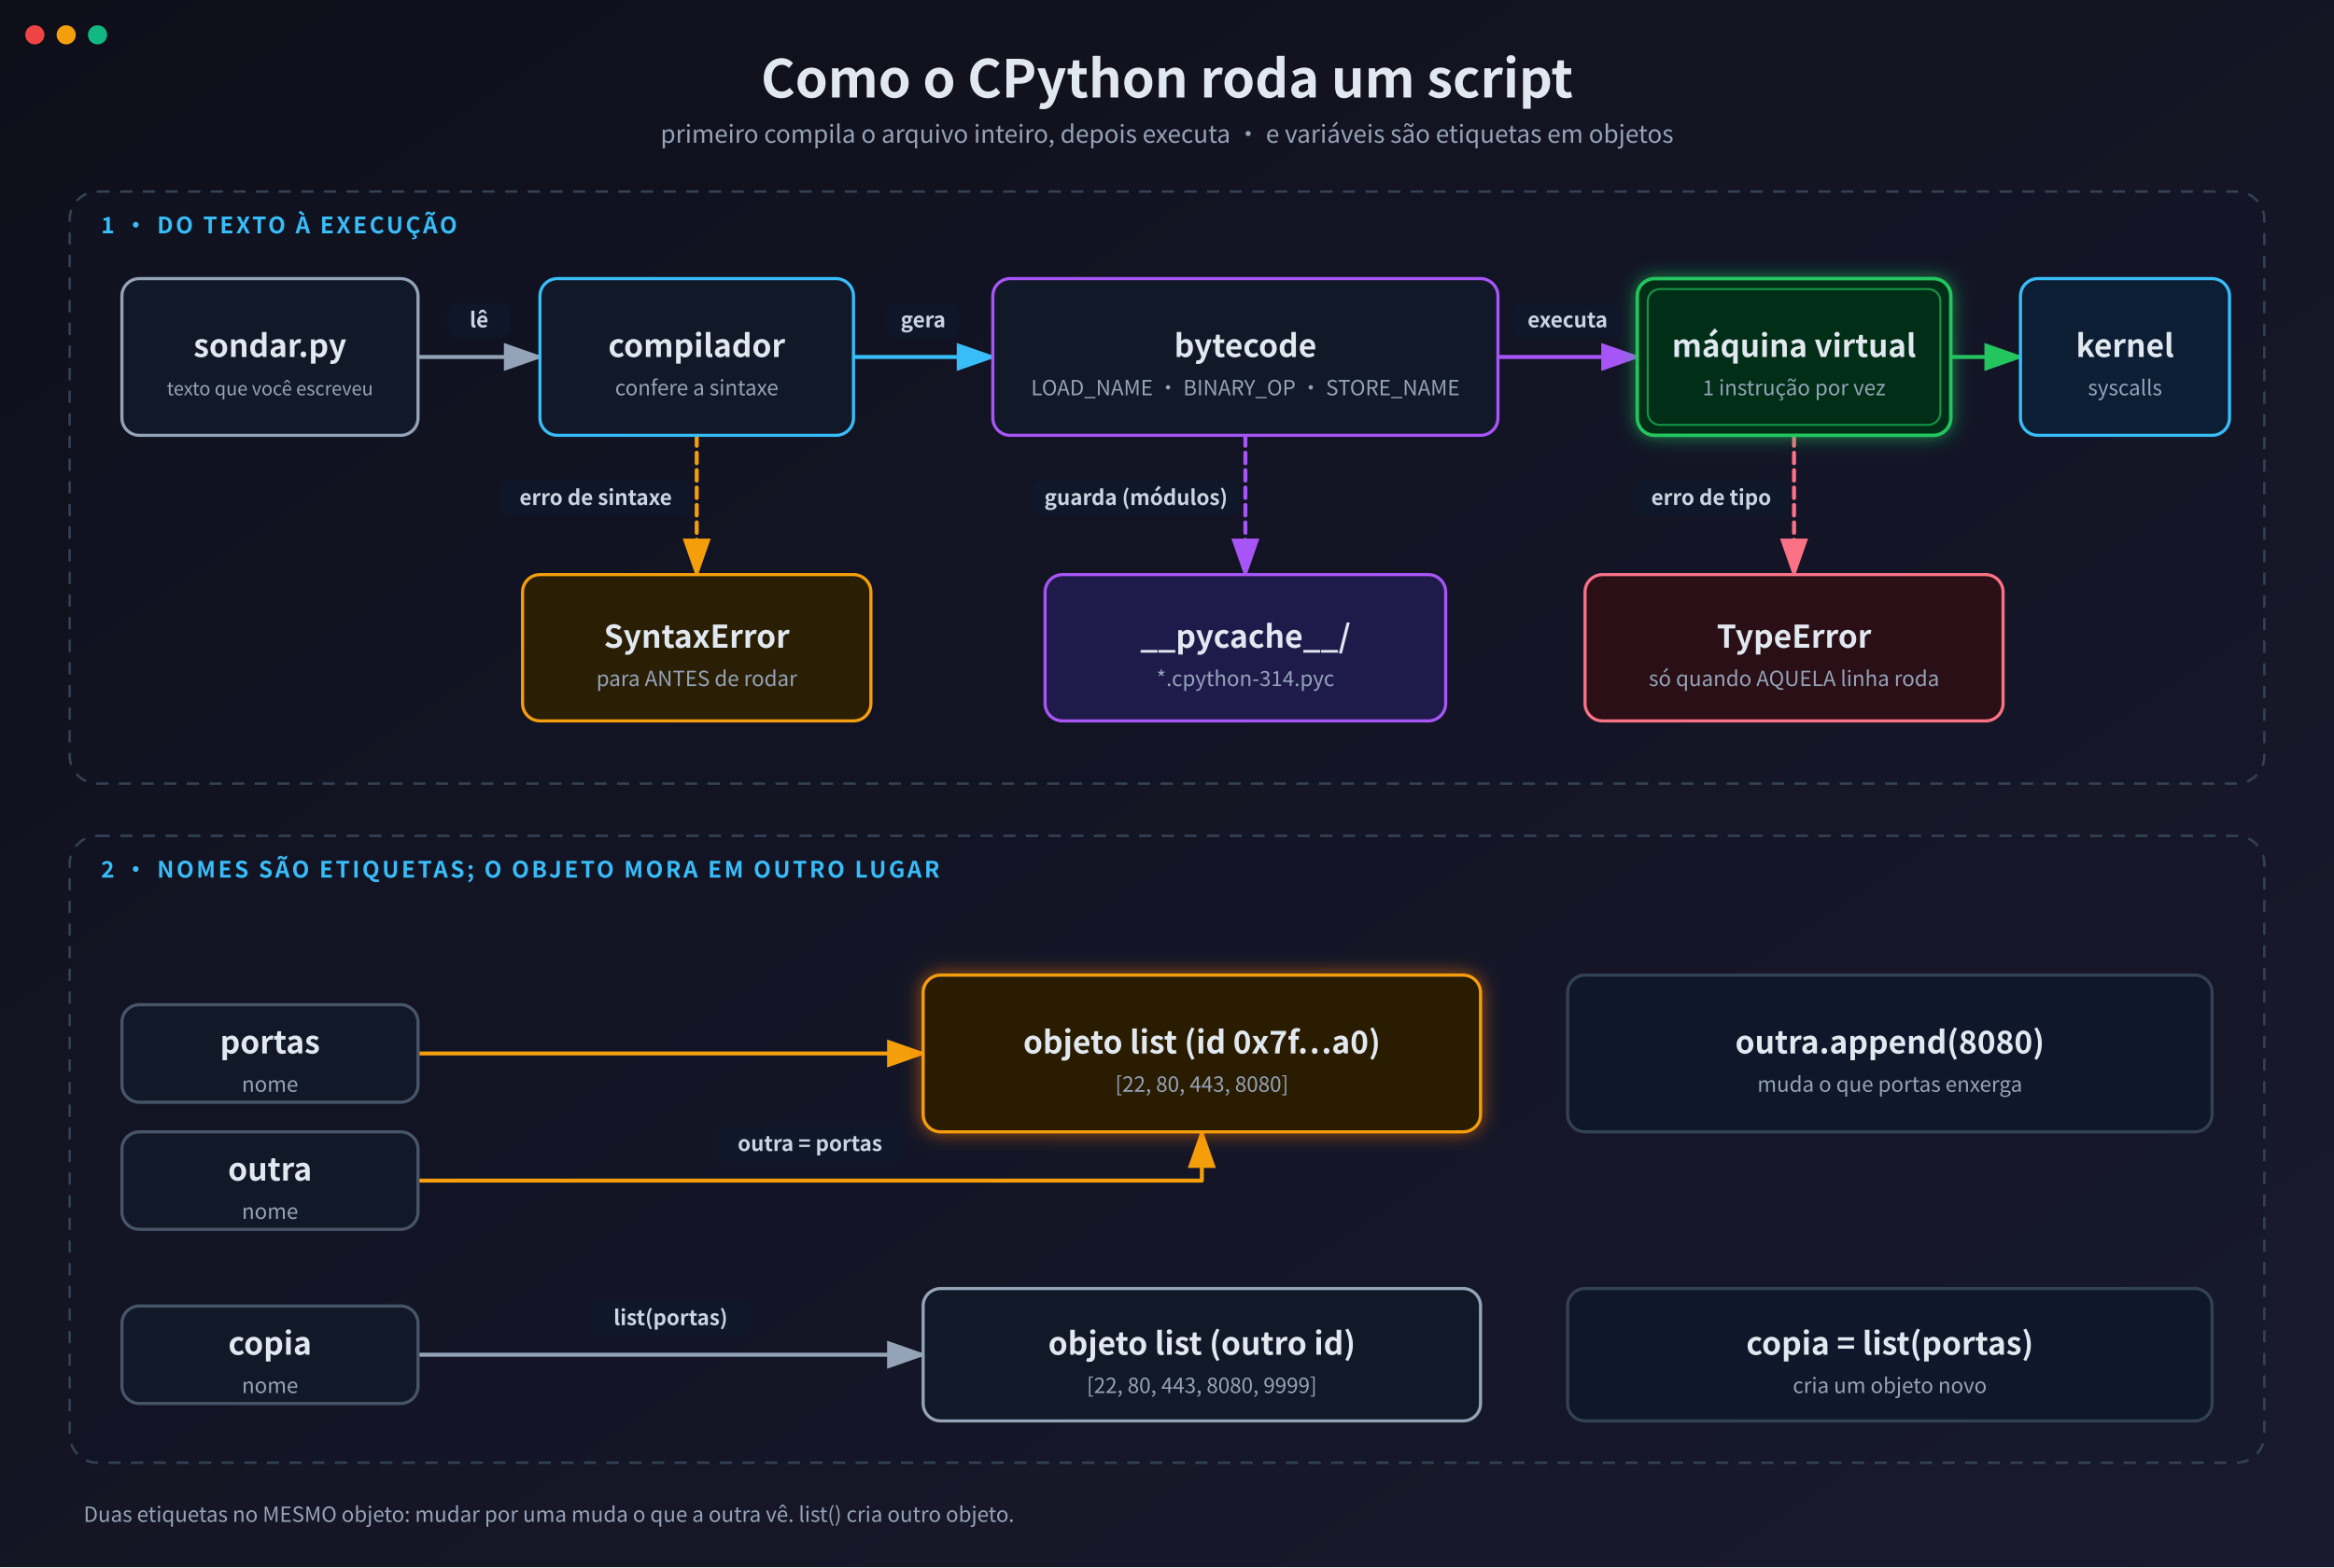
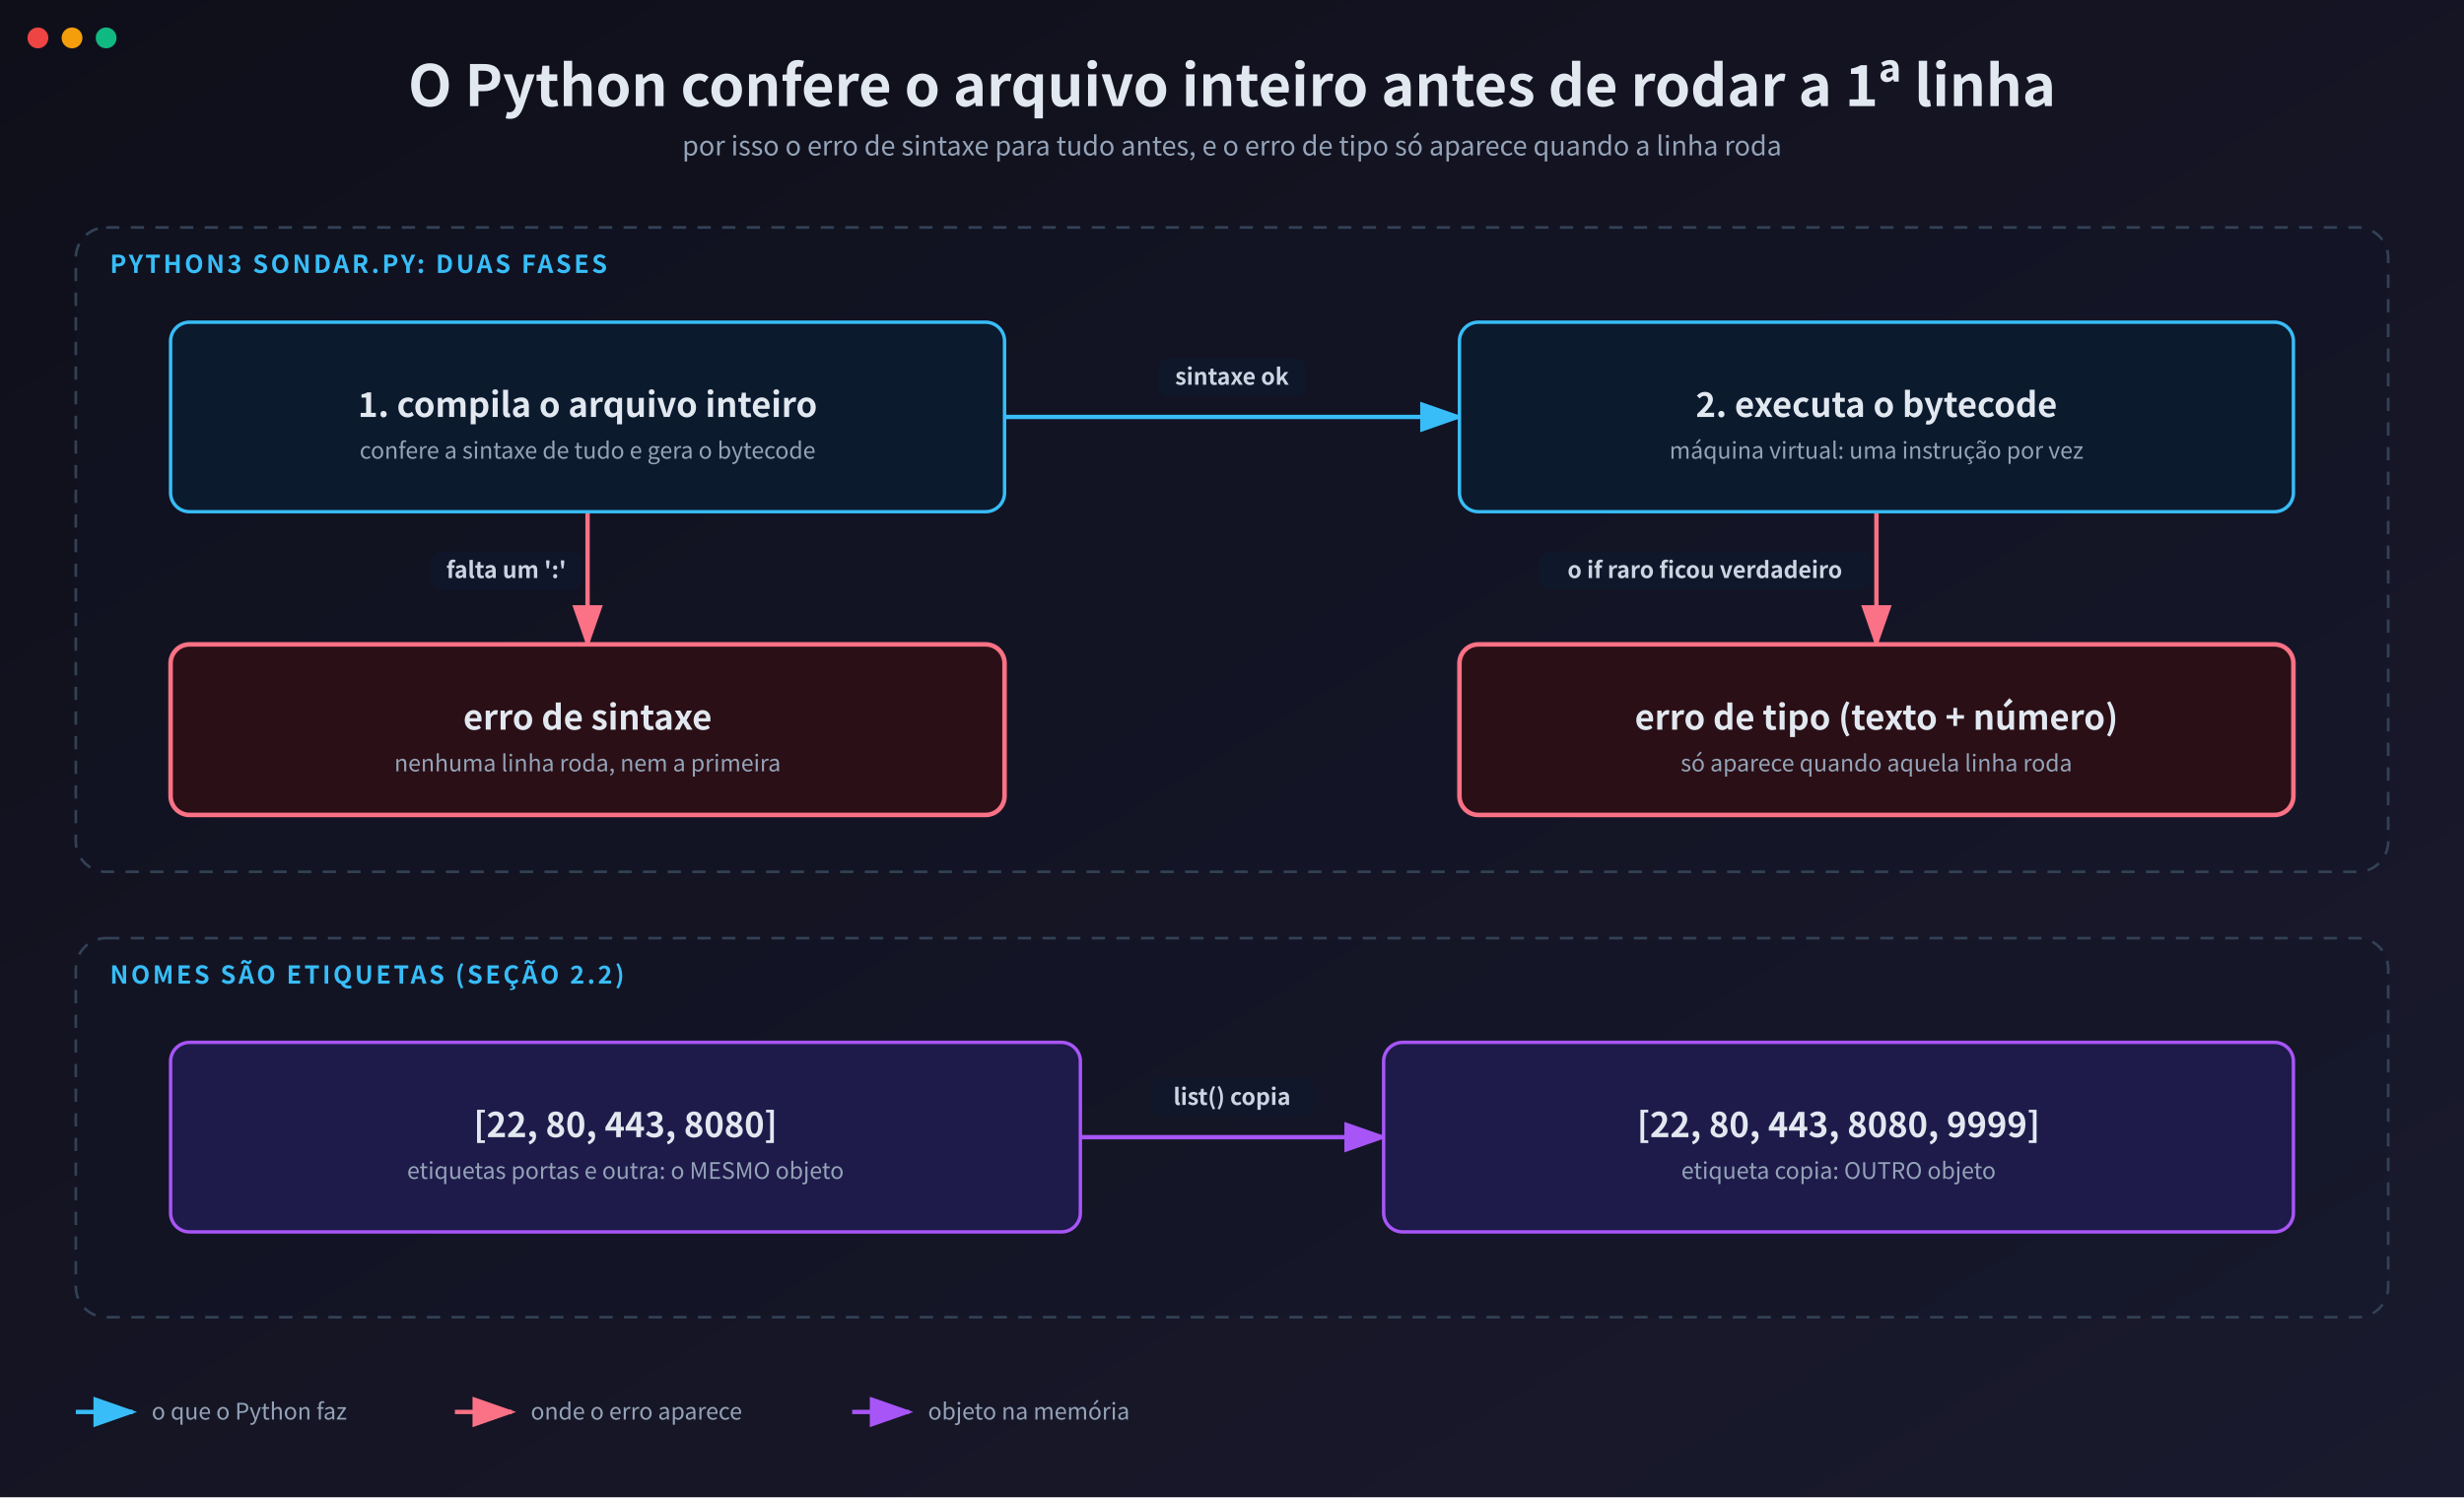
- <svg xmlns="http://www.w3.org/2000/svg" viewBox="0 0 1340 900" width="1340" height="900" data-generator="fireworks-tech-graph" data-schema-version="1" data-text-metrics="heuristic-v1" data-style-id="2" data-visual-theme="Dark Terminal" data-diagram-type="architecture" data-motion-scene="" data-semantic-profile="generic" data-semantic-valid="true" data-quality-profile="standard" data-max-bends-per-edge="12" data-max-total-bends="100" data-max-route-stretch="5.0" data-max-bridged-crossings="8" data-min-node-gap="0.0" data-min-container-gutter="0.0" data-min-label-clearance="2.0" data-min-segment-length="0.0">
+ <svg xmlns="http://www.w3.org/2000/svg" viewBox="0 0 1300 790" width="1300" height="790" data-generator="fireworks-tech-graph" data-schema-version="1" data-text-metrics="heuristic-v1" data-style-id="2" data-visual-theme="Dark Terminal" data-diagram-type="architecture" data-motion-scene="" data-semantic-profile="generic" data-semantic-valid="true" data-quality-profile="standard" data-max-bends-per-edge="12" data-max-total-bends="100" data-max-route-stretch="5.0" data-max-bridged-crossings="8" data-min-node-gap="0.0" data-min-container-gutter="0.0" data-min-label-clearance="2.0" data-min-segment-length="0.0">
  <defs>
    <marker id="arrowA" markerWidth="10" markerHeight="7" refX="9" refY="3.5" orient="auto">
      <polygon points="0 0, 10 3.5, 0 7" fill="#a855f7" />
    </marker>
    <marker id="arrowB" markerWidth="10" markerHeight="7" refX="9" refY="3.5" orient="auto">
      <polygon points="0 0, 10 3.5, 0 7" fill="#22c55e" />
    </marker>
    <marker id="arrowC" markerWidth="10" markerHeight="7" refX="9" refY="3.5" orient="auto">
      <polygon points="0 0, 10 3.5, 0 7" fill="#38bdf8" />
    </marker>
    <marker id="arrowE" markerWidth="10" markerHeight="7" refX="9" refY="3.5" orient="auto">
      <polygon points="0 0, 10 3.5, 0 7" fill="#fb7185" />
    </marker>
    <marker id="arrowF" markerWidth="10" markerHeight="7" refX="9" refY="3.5" orient="auto">
      <polygon points="0 0, 10 3.5, 0 7" fill="#f59e0b" />
    </marker>
    <marker id="arrowG" markerWidth="10" markerHeight="7" refX="9" refY="3.5" orient="auto">
      <polygon points="0 0, 10 3.5, 0 7" fill="#f97316" />
    </marker>
    <marker id="arrowH" markerWidth="10" markerHeight="7" refX="9" refY="3.5" orient="auto">
      <polygon points="0 0, 10 3.5, 0 7" fill="#94a3b8" />
    </marker>
    <linearGradient id="terminalGradient" x1="0%" y1="0%" x2="100%" y2="100%">
      <stop offset="0%" stop-color="#0f0f1a" />
      <stop offset="100%" stop-color="#1a1a2e" />
    </linearGradient>
    <filter id="glowBlue" x="-30%" y="-30%" width="160%" height="160%">
      <feDropShadow dx="0" dy="0" stdDeviation="5" flood-color="#3b82f6" flood-opacity="0.65" />
    </filter>
    <filter id="glowPurple" x="-30%" y="-30%" width="160%" height="160%">
      <feDropShadow dx="0" dy="0" stdDeviation="5" flood-color="#a855f7" flood-opacity="0.72" />
    </filter>
    <filter id="glowGreen" x="-30%" y="-30%" width="160%" height="160%">
      <feDropShadow dx="0" dy="0" stdDeviation="5" flood-color="#22c55e" flood-opacity="0.62" />
    </filter>
    <filter id="glowOrange" x="-30%" y="-30%" width="160%" height="160%">
      <feDropShadow dx="0" dy="0" stdDeviation="5" flood-color="#f97316" flood-opacity="0.62" />
    </filter>
    <style>
    text { font-family: 'SF Mono', 'Fira Code', Menlo, 'Noto Sans CJK SC', 'Microsoft YaHei', 'SimHei', monospace; }
    .title { font-size: 30px; font-weight: 700; fill: #e2e8f0; }
    .subtitle { font-size: 14px; font-weight: 500; fill: #94a3b8; }
    .section { font-size: 13px; font-weight: 700; fill: #38bdf8; letter-spacing: 1.4px; }
    .section-sub { font-size: 12px; font-weight: 500; fill: #94a3b8; }
    .node-title { font-weight: 700; fill: #e2e8f0; }
    .node-sub { font-weight: 500; fill: #94a3b8; }
    .node-type { font-size: 12px; font-weight: 700; fill: #94a3b8; letter-spacing: 0.08em; }
    .arrow-label { font-size: 12px; font-weight: 600; fill: #cbd5e1; }
    .legend { font-size: 12px; font-weight: 500; fill: #94a3b8; }
    .footnote { font-size: 12px; font-weight: 500; fill: #94a3b8; }
    .metric-label { font-size: 8.5px; font-weight: 700; fill: #94a3b8; text-transform: uppercase; }
    .metric-value { font-size: 9.5px; font-weight: 700; fill: #e2e8f0; }
    </style>
  </defs>
-   <rect data-graph-role="background" width="1340.0" height="900.0" fill="url(#terminalGradient)" />
+   <rect data-graph-role="background" width="1300.0" height="790.0" fill="url(#terminalGradient)" />
  <circle cx="20.0" cy="20" r="5.5" fill="#ef4444" />
  <circle cx="38.0" cy="20" r="5.5" fill="#f59e0b" />
  <circle cx="56.0" cy="20" r="5.5" fill="#10b981" />
-   <text x="670.0" y="56" text-anchor="middle" class="title">Como o CPython roda um script</text>
-   <text x="670.0" y="82" text-anchor="middle" class="subtitle">primeiro compila o arquivo inteiro, depois executa · e variáveis são etiquetas em objetos</text>
-   <g id="c-exec" data-graph-role="container" data-container-id="c-exec" data-semantic-role="boundary" data-graph-bounds="40,110,1300,450">
-     <rect data-graph-role="container" x="40.0" y="110.0" width="1260.0" height="340.0" rx="16.0" fill="rgba(15,23,42,0.28)" stroke="#334155" stroke-width="1.4" stroke-dasharray="7 6" />
-     <text x="58.0" y="134.0" class="section">1 · DO TEXTO À EXECUÇÃO</text>
-     <rect id="c-exec-header" data-graph-role="reserved" data-reserved-kind="container-header" x="48" y="116" width="189.12" height="30" fill="none" stroke="none" />
+   <text x="650.0" y="56" text-anchor="middle" class="title">O Python confere o arquivo inteiro antes de rodar a 1ª linha</text>
+   <text x="650.0" y="82" text-anchor="middle" class="subtitle">por isso o erro de sintaxe para tudo antes, e o erro de tipo só aparece quando a linha roda</text>
+   <g id="fases" data-graph-role="container" data-container-id="fases" data-semantic-role="boundary" data-graph-bounds="40,120,1260,460">
+     <rect data-graph-role="container" x="40.0" y="120.0" width="1220.0" height="340.0" rx="16.0" fill="rgba(15,23,42,0.28)" stroke="#334155" stroke-width="1.4" stroke-dasharray="7 6" />
+     <text x="58.0" y="144.0" class="section">PYTHON3 SONDAR.PY: DUAS FASES</text>
+     <rect id="fases-header" data-graph-role="reserved" data-reserved-kind="container-header" x="48" y="126" width="233.32" height="30" fill="none" stroke="none" />
  </g>
-   <g id="c-nomes" data-graph-role="container" data-container-id="c-nomes" data-semantic-role="boundary" data-graph-bounds="40,480,1300,840">
-     <rect data-graph-role="container" x="40.0" y="480.0" width="1260.0" height="360.0" rx="16.0" fill="rgba(15,23,42,0.28)" stroke="#334155" stroke-width="1.4" stroke-dasharray="7 6" />
-     <text x="58.0" y="504.0" class="section">2 · NOMES SÃO ETIQUETAS; O OBJETO MORA EM OUTRO LUGAR</text>
-     <rect id="c-nomes-header" data-graph-role="reserved" data-reserved-kind="container-header" x="48" y="486" width="403.62" height="30" fill="none" stroke="none" />
+   <g id="nomes" data-graph-role="container" data-container-id="nomes" data-semantic-role="boundary" data-graph-bounds="40,495,1260,695">
+     <rect data-graph-role="container" x="40.0" y="495.0" width="1220.0" height="200.0" rx="16.0" fill="rgba(15,23,42,0.28)" stroke="#334155" stroke-width="1.4" stroke-dasharray="7 6" />
+     <text x="58.0" y="519.0" class="section">NOMES SÃO ETIQUETAS (SEÇÃO 2.2)</text>
+     <rect id="nomes-header" data-graph-role="reserved" data-reserved-kind="container-header" x="48" y="501" width="248.66" height="30" fill="none" stroke="none" />
  </g>
-   <path id="e-outra" data-graph-role="edge" data-edge-id="e-outra" data-source="n-outra" data-target="o1" data-edge-kind="flow" data-topic-id="" data-flow="" data-motion-role="" data-motion-stage="" data-motion-order="" data-protocol="" data-via="" data-critical-path-id="" data-critical-hop="" data-critical-hops="" data-critical="false" data-bends="1" data-route-stretch="1.0" data-bridges="" d="M 240,678 L 690,678 L 690,650" fill="none" stroke="#f59e0b" stroke-width="2.3" stroke-linecap="round" stroke-linejoin="round" marker-end="url(#arrowF)" />
-   <path id="e-src-comp" data-graph-role="edge" data-edge-id="e-src-comp" data-source="src" data-target="comp" data-edge-kind="flow" data-topic-id="" data-flow="" data-motion-role="" data-motion-stage="" data-motion-order="" data-protocol="" data-via="" data-critical-path-id="" data-critical-hop="" data-critical-hops="" data-critical="false" data-bends="0" data-route-stretch="1.0" data-bridges="" d="M 240,205 L 310,205" fill="none" stroke="#94a3b8" stroke-width="2.3" stroke-linecap="round" stroke-linejoin="round" marker-end="url(#arrowH)" />
-   <path id="e-comp-bc" data-graph-role="edge" data-edge-id="e-comp-bc" data-source="comp" data-target="bc" data-edge-kind="flow" data-topic-id="" data-flow="" data-motion-role="" data-motion-stage="" data-motion-order="" data-protocol="" data-via="" data-critical-path-id="" data-critical-hop="" data-critical-hops="" data-critical="false" data-bends="0" data-route-stretch="1.0" data-bridges="" d="M 490,205 L 570,205" fill="none" stroke="#38bdf8" stroke-width="2.3" stroke-linecap="round" stroke-linejoin="round" marker-end="url(#arrowC)" />
-   <path id="e-bc-vm" data-graph-role="edge" data-edge-id="e-bc-vm" data-source="bc" data-target="vm" data-edge-kind="flow" data-topic-id="" data-flow="" data-motion-role="" data-motion-stage="" data-motion-order="" data-protocol="" data-via="" data-critical-path-id="" data-critical-hop="" data-critical-hops="" data-critical="false" data-bends="0" data-route-stretch="1.0" data-bridges="" d="M 860,205 L 940,205" fill="none" stroke="#a855f7" stroke-width="2.3" stroke-linecap="round" stroke-linejoin="round" marker-end="url(#arrowA)" />
-   <path id="e-vm-k" data-graph-role="edge" data-edge-id="e-vm-k" data-source="vm" data-target="kernel" data-edge-kind="flow" data-topic-id="" data-flow="" data-motion-role="" data-motion-stage="" data-motion-order="" data-protocol="" data-via="" data-critical-path-id="" data-critical-hop="" data-critical-hops="" data-critical="false" data-bends="0" data-route-stretch="1.0" data-bridges="" d="M 1120,205 L 1160,205" fill="none" stroke="#22c55e" stroke-width="2.3" stroke-linecap="round" stroke-linejoin="round" marker-end="url(#arrowB)" />
-   <path id="e-comp-syn" data-graph-role="edge" data-edge-id="e-comp-syn" data-source="comp" data-target="syn" data-edge-kind="flow" data-topic-id="" data-flow="" data-motion-role="" data-motion-stage="" data-motion-order="" data-protocol="" data-via="" data-critical-path-id="" data-critical-hop="" data-critical-hops="" data-critical="false" data-bends="0" data-route-stretch="1.0" data-bridges="" d="M 400,250 L 400,330" fill="none" stroke="#f59e0b" stroke-width="2.3" stroke-linecap="round" stroke-linejoin="round" marker-end="url(#arrowF)" stroke-dasharray="6,4" />
-   <path id="e-bc-cache" data-graph-role="edge" data-edge-id="e-bc-cache" data-source="bc" data-target="cache" data-edge-kind="flow" data-topic-id="" data-flow="" data-motion-role="" data-motion-stage="" data-motion-order="" data-protocol="" data-via="" data-critical-path-id="" data-critical-hop="" data-critical-hops="" data-critical="false" data-bends="0" data-route-stretch="1.0" data-bridges="" d="M 715,250 L 715,330" fill="none" stroke="#a855f7" stroke-width="2.3" stroke-linecap="round" stroke-linejoin="round" marker-end="url(#arrowA)" stroke-dasharray="6,4" />
-   <path id="e-vm-typ" data-graph-role="edge" data-edge-id="e-vm-typ" data-source="vm" data-target="typ" data-edge-kind="flow" data-topic-id="" data-flow="" data-motion-role="" data-motion-stage="" data-motion-order="" data-protocol="" data-via="" data-critical-path-id="" data-critical-hop="" data-critical-hops="" data-critical="false" data-bends="0" data-route-stretch="1.0" data-bridges="" d="M 1030,250 L 1030,330" fill="none" stroke="#fb7185" stroke-width="2.3" stroke-linecap="round" stroke-linejoin="round" marker-end="url(#arrowE)" stroke-dasharray="6,4" />
-   <path id="e-portas" data-graph-role="edge" data-edge-id="e-portas" data-source="n-portas" data-target="o1" data-edge-kind="flow" data-topic-id="" data-flow="" data-motion-role="" data-motion-stage="" data-motion-order="" data-protocol="" data-via="" data-critical-path-id="" data-critical-hop="" data-critical-hops="" data-critical="false" data-bends="0" data-route-stretch="1.0" data-bridges="" d="M 240,605 L 530,605" fill="none" stroke="#f59e0b" stroke-width="2.3" stroke-linecap="round" stroke-linejoin="round" marker-end="url(#arrowF)" />
-   <path id="e-copia" data-graph-role="edge" data-edge-id="e-copia" data-source="n-copia" data-target="o2" data-edge-kind="flow" data-topic-id="" data-flow="" data-motion-role="" data-motion-stage="" data-motion-order="" data-protocol="" data-via="" data-critical-path-id="" data-critical-hop="" data-critical-hops="" data-critical="false" data-bends="0" data-route-stretch="1.0" data-bridges="" d="M 240,778 L 530,778" fill="none" stroke="#94a3b8" stroke-width="2.3" stroke-linecap="round" stroke-linejoin="round" marker-end="url(#arrowH)" />
-   <g id="node-src" data-graph-role="node" data-node-id="src" data-semantic-role="rect" data-motion-role="" data-motion-stage="" data-motion-order="" data-parent="" data-deployment-id="" data-topic-id="" data-span-id="" data-station-order="" data-status="" data-start-ms="" data-duration-ms="" data-parent-span="" data-graph-bounds="70,160,240,250">
-     <rect x="70.0" y="160.0" width="170.0" height="90.0" rx="10.0" fill="#111827" stroke="#94a3b8" stroke-width="1.8" />
-     <text data-text-role="title" data-full-text="sondar.py" data-text-max-width="146.0" x="155.0" y="205.0" text-anchor="middle" class="node-title" font-size="18">sondar.py</text>
-     <text data-text-role="subtitle" data-full-text="texto que você escreveu" data-text-max-width="146.0" x="155.0" y="227.0" text-anchor="middle" class="node-sub" font-size="10.66">texto que você escreveu</text>
+   <path id="a1" data-graph-role="edge" data-edge-id="a1" data-source="compila" data-target="executa" data-edge-kind="flow" data-topic-id="" data-flow="" data-motion-role="" data-motion-stage="" data-motion-order="" data-protocol="" data-via="" data-critical-path-id="" data-critical-hop="" data-critical-hops="" data-critical="false" data-bends="0" data-route-stretch="1.0" data-bridges="" d="M 530,220 L 770,220" fill="none" stroke="#38bdf8" stroke-width="2.3" stroke-linecap="round" stroke-linejoin="round" marker-end="url(#arrowC)" />
+   <path id="a2" data-graph-role="edge" data-edge-id="a2" data-source="compila" data-target="sintaxe" data-edge-kind="flow" data-topic-id="" data-flow="" data-motion-role="" data-motion-stage="" data-motion-order="" data-protocol="" data-via="" data-critical-path-id="" data-critical-hop="" data-critical-hops="" data-critical="false" data-bends="0" data-route-stretch="1.0" data-bridges="" d="M 310,270 L 310,340" fill="none" stroke="#fb7185" stroke-width="2.3" stroke-linecap="round" stroke-linejoin="round" marker-end="url(#arrowE)" />
+   <path id="a3" data-graph-role="edge" data-edge-id="a3" data-source="executa" data-target="tipo" data-edge-kind="flow" data-topic-id="" data-flow="" data-motion-role="" data-motion-stage="" data-motion-order="" data-protocol="" data-via="" data-critical-path-id="" data-critical-hop="" data-critical-hops="" data-critical="false" data-bends="0" data-route-stretch="1.0" data-bridges="" d="M 990,270 L 990,340" fill="none" stroke="#fb7185" stroke-width="2.3" stroke-linecap="round" stroke-linejoin="round" marker-end="url(#arrowE)" />
+   <path id="a4" data-graph-role="edge" data-edge-id="a4" data-source="obj1" data-target="obj2" data-edge-kind="flow" data-topic-id="" data-flow="" data-motion-role="" data-motion-stage="" data-motion-order="" data-protocol="" data-via="" data-critical-path-id="" data-critical-hop="" data-critical-hops="" data-critical="false" data-bends="0" data-route-stretch="1.0" data-bridges="" d="M 570,600 L 730,600" fill="none" stroke="#a855f7" stroke-width="2.3" stroke-linecap="round" stroke-linejoin="round" marker-end="url(#arrowA)" />
+   <g id="node-compila" data-graph-role="node" data-node-id="compila" data-semantic-role="rect" data-motion-role="" data-motion-stage="" data-motion-order="" data-parent="fases" data-deployment-id="" data-topic-id="" data-span-id="" data-station-order="" data-status="" data-start-ms="" data-duration-ms="" data-parent-span="" data-graph-bounds="90,170,530,270">
+     <rect x="90.0" y="170.0" width="440.0" height="100.0" rx="10.0" fill="#0c1a2e" stroke="#38bdf8" stroke-width="1.8" />
+     <text data-text-role="title" data-full-text="1. compila o arquivo inteiro" data-text-max-width="416.0" x="310.0" y="220.0" text-anchor="middle" class="node-title" font-size="18.0">1. compila o arquivo inteiro</text>
+     <text data-text-role="subtitle" data-full-text="confere a sintaxe de tudo e gera o bytecode" data-text-max-width="416.0" x="310.0" y="242.0" text-anchor="middle" class="node-sub" font-size="12">confere a sintaxe de tudo e gera o bytecode</text>
  </g>
-   <g id="node-comp" data-graph-role="node" data-node-id="comp" data-semantic-role="rect" data-motion-role="" data-motion-stage="" data-motion-order="" data-parent="" data-deployment-id="" data-topic-id="" data-span-id="" data-station-order="" data-status="" data-start-ms="" data-duration-ms="" data-parent-span="" data-graph-bounds="310,160,490,250">
-     <rect x="310.0" y="160.0" width="180.0" height="90.0" rx="10.0" fill="#111827" stroke="#38bdf8" stroke-width="1.8" />
-     <text data-text-role="title" data-full-text="compilador" data-text-max-width="156.0" x="400.0" y="205.0" text-anchor="middle" class="node-title" font-size="18">compilador</text>
-     <text data-text-role="subtitle" data-full-text="confere a sintaxe" data-text-max-width="156.0" x="400.0" y="227.0" text-anchor="middle" class="node-sub" font-size="12">confere a sintaxe</text>
+   <g id="node-executa" data-graph-role="node" data-node-id="executa" data-semantic-role="rect" data-motion-role="" data-motion-stage="" data-motion-order="" data-parent="fases" data-deployment-id="" data-topic-id="" data-span-id="" data-station-order="" data-status="" data-start-ms="" data-duration-ms="" data-parent-span="" data-graph-bounds="770,170,1210,270">
+     <rect x="770.0" y="170.0" width="440.0" height="100.0" rx="10.0" fill="#0c1a2e" stroke="#38bdf8" stroke-width="1.8" />
+     <text data-text-role="title" data-full-text="2. executa o bytecode" data-text-max-width="416.0" x="990.0" y="220.0" text-anchor="middle" class="node-title" font-size="18.0">2. executa o bytecode</text>
+     <text data-text-role="subtitle" data-full-text="máquina virtual: uma instrução por vez" data-text-max-width="416.0" x="990.0" y="242.0" text-anchor="middle" class="node-sub" font-size="12">máquina virtual: uma instrução por vez</text>
  </g>
-   <g id="node-bc" data-graph-role="node" data-node-id="bc" data-semantic-role="rect" data-motion-role="" data-motion-stage="" data-motion-order="" data-parent="" data-deployment-id="" data-topic-id="" data-span-id="" data-station-order="" data-status="" data-start-ms="" data-duration-ms="" data-parent-span="" data-graph-bounds="570,160,860,250">
-     <rect x="570.0" y="160.0" width="290.0" height="90.0" rx="10.0" fill="#111827" stroke="#a855f7" stroke-width="1.8" />
-     <text data-text-role="title" data-full-text="bytecode" data-text-max-width="266.0" x="715.0" y="205.0" text-anchor="middle" class="node-title" font-size="18">bytecode</text>
-     <text data-text-role="subtitle" data-full-text="LOAD_NAME · BINARY_OP · STORE_NAME" data-text-max-width="266.0" x="715.0" y="227.0" text-anchor="middle" class="node-sub" font-size="12">LOAD_NAME · BINARY_OP · STORE_NAME</text>
+   <g id="node-sintaxe" data-graph-role="node" data-node-id="sintaxe" data-semantic-role="rect" data-motion-role="" data-motion-stage="" data-motion-order="" data-parent="fases" data-deployment-id="" data-topic-id="" data-span-id="" data-station-order="" data-status="" data-start-ms="" data-duration-ms="" data-parent-span="" data-graph-bounds="90,340,530,430">
+     <rect x="90.0" y="340.0" width="440.0" height="90.0" rx="10.0" fill="#2a0f16" stroke="#fb7185" stroke-width="2.4" />
+     <text data-text-role="title" data-full-text="erro de sintaxe" data-text-max-width="416.0" x="310.0" y="385.0" text-anchor="middle" class="node-title" font-size="18.0">erro de sintaxe</text>
+     <text data-text-role="subtitle" data-full-text="nenhuma linha roda, nem a primeira" data-text-max-width="416.0" x="310.0" y="407.0" text-anchor="middle" class="node-sub" font-size="12">nenhuma linha roda, nem a primeira</text>
  </g>
-   <g id="node-vm" data-graph-role="node" data-node-id="vm" data-semantic-role="double_rect" data-motion-role="" data-motion-stage="" data-motion-order="" data-parent="" data-deployment-id="" data-topic-id="" data-span-id="" data-station-order="" data-status="" data-start-ms="" data-duration-ms="" data-parent-span="" data-graph-bounds="940,160,1120,250">
-     <rect x="940.0" y="160.0" width="180.0" height="90.0" rx="10.0" fill="#052e16" stroke="#22c55e" stroke-width="2.0" filter="url(#glowGreen)" />
-     <rect x="946.0" y="166.0" width="168.0" height="78.0" rx="7.0" fill="none" stroke="#22c55e" stroke-width="1.2" opacity="0.65" />
-     <text data-text-role="title" data-full-text="máquina virtual" data-text-max-width="148.0" x="1030.0" y="205.0" text-anchor="middle" class="node-title" font-size="17.79">máquina virtual</text>
-     <text data-text-role="subtitle" data-full-text="1 instrução por vez" data-text-max-width="148.0" x="1030.0" y="227.0" text-anchor="middle" class="node-sub" font-size="12">1 instrução por vez</text>
+   <g id="node-tipo" data-graph-role="node" data-node-id="tipo" data-semantic-role="rect" data-motion-role="" data-motion-stage="" data-motion-order="" data-parent="fases" data-deployment-id="" data-topic-id="" data-span-id="" data-station-order="" data-status="" data-start-ms="" data-duration-ms="" data-parent-span="" data-graph-bounds="770,340,1210,430">
+     <rect x="770.0" y="340.0" width="440.0" height="90.0" rx="10.0" fill="#2a0f16" stroke="#fb7185" stroke-width="2.4" />
+     <text data-text-role="title" data-full-text="erro de tipo (texto + número)" data-text-max-width="416.0" x="990.0" y="385.0" text-anchor="middle" class="node-title" font-size="18.0">erro de tipo (texto + número)</text>
+     <text data-text-role="subtitle" data-full-text="só aparece quando aquela linha roda" data-text-max-width="416.0" x="990.0" y="407.0" text-anchor="middle" class="node-sub" font-size="12">só aparece quando aquela linha roda</text>
  </g>
-   <g id="node-kernel" data-graph-role="node" data-node-id="kernel" data-semantic-role="rect" data-motion-role="" data-motion-stage="" data-motion-order="" data-parent="" data-deployment-id="" data-topic-id="" data-span-id="" data-station-order="" data-status="" data-start-ms="" data-duration-ms="" data-parent-span="" data-graph-bounds="1160,160,1280,250">
-     <rect x="1160.0" y="160.0" width="120.0" height="90.0" rx="10.0" fill="#0c1e33" stroke="#38bdf8" stroke-width="1.8" />
-     <text data-text-role="title" data-full-text="kernel" data-text-max-width="96.0" x="1220.0" y="205.0" text-anchor="middle" class="node-title" font-size="18">kernel</text>
-     <text data-text-role="subtitle" data-full-text="syscalls" data-text-max-width="96.0" x="1220.0" y="227.0" text-anchor="middle" class="node-sub" font-size="12">syscalls</text>
+   <g id="node-obj1" data-graph-role="node" data-node-id="obj1" data-semantic-role="rect" data-motion-role="" data-motion-stage="" data-motion-order="" data-parent="nomes" data-deployment-id="" data-topic-id="" data-span-id="" data-station-order="" data-status="" data-start-ms="" data-duration-ms="" data-parent-span="" data-graph-bounds="90,550,570,650">
+     <rect x="90.0" y="550.0" width="480.0" height="100.0" rx="10.0" fill="#1e1b4b" stroke="#a855f7" stroke-width="1.8" />
+     <text data-text-role="title" data-full-text="[22, 80, 443, 8080]" data-text-max-width="456.0" x="330.0" y="600.0" text-anchor="middle" class="node-title" font-size="18.0">[22, 80, 443, 8080]</text>
+     <text data-text-role="subtitle" data-full-text="etiquetas portas e outra: o MESMO objeto" data-text-max-width="456.0" x="330.0" y="622.0" text-anchor="middle" class="node-sub" font-size="12">etiquetas portas e outra: o MESMO objeto</text>
  </g>
-   <g id="node-syn" data-graph-role="node" data-node-id="syn" data-semantic-role="rect" data-motion-role="" data-motion-stage="" data-motion-order="" data-parent="" data-deployment-id="" data-topic-id="" data-span-id="" data-station-order="" data-status="" data-start-ms="" data-duration-ms="" data-parent-span="" data-graph-bounds="300,330,500,414">
-     <rect x="300.0" y="330.0" width="200.0" height="84.0" rx="10.0" fill="#2a1f05" stroke="#f59e0b" stroke-width="1.8" />
-     <text data-text-role="title" data-full-text="SyntaxError" data-text-max-width="176.0" x="400.0" y="372.0" text-anchor="middle" class="node-title" font-size="18">SyntaxError</text>
-     <text data-text-role="subtitle" data-full-text="para ANTES de rodar" data-text-max-width="176.0" x="400.0" y="394.0" text-anchor="middle" class="node-sub" font-size="12">para ANTES de rodar</text>
+   <g id="node-obj2" data-graph-role="node" data-node-id="obj2" data-semantic-role="rect" data-motion-role="" data-motion-stage="" data-motion-order="" data-parent="nomes" data-deployment-id="" data-topic-id="" data-span-id="" data-station-order="" data-status="" data-start-ms="" data-duration-ms="" data-parent-span="" data-graph-bounds="730,550,1210,650">
+     <rect x="730.0" y="550.0" width="480.0" height="100.0" rx="10.0" fill="#1e1b4b" stroke="#a855f7" stroke-width="1.8" />
+     <text data-text-role="title" data-full-text="[22, 80, 443, 8080, 9999]" data-text-max-width="456.0" x="970.0" y="600.0" text-anchor="middle" class="node-title" font-size="18.0">[22, 80, 443, 8080, 9999]</text>
+     <text data-text-role="subtitle" data-full-text="etiqueta copia: OUTRO objeto" data-text-max-width="456.0" x="970.0" y="622.0" text-anchor="middle" class="node-sub" font-size="12">etiqueta copia: OUTRO objeto</text>
  </g>
-   <g id="node-cache" data-graph-role="node" data-node-id="cache" data-semantic-role="rect" data-motion-role="" data-motion-stage="" data-motion-order="" data-parent="" data-deployment-id="" data-topic-id="" data-span-id="" data-station-order="" data-status="" data-start-ms="" data-duration-ms="" data-parent-span="" data-graph-bounds="600,330,830,414">
-     <rect x="600.0" y="330.0" width="230.0" height="84.0" rx="10.0" fill="#1e1b4b" stroke="#a855f7" stroke-width="1.8" />
-     <text data-text-role="title" data-full-text="__pycache__/" data-text-max-width="206.0" x="715.0" y="372.0" text-anchor="middle" class="node-title" font-size="18">__pycache__/</text>
-     <text data-text-role="subtitle" data-full-text="*.cpython-314.pyc" data-text-max-width="206.0" x="715.0" y="394.0" text-anchor="middle" class="node-sub" font-size="12">*.cpython-314.pyc</text>
+   <g id="a1-label" data-graph-role="label" data-owner="a1" data-graph-bounds="611.08,189,688.92,209">
+     <rect x="611.08" y="189.0" width="77.84" height="20" rx="6" fill="#0f172a" opacity="0.92" />
+     <text x="650.0" y="203.0" text-anchor="middle" class="arrow-label">sintaxe ok</text>
  </g>
-   <g id="node-typ" data-graph-role="node" data-node-id="typ" data-semantic-role="rect" data-motion-role="" data-motion-stage="" data-motion-order="" data-parent="" data-deployment-id="" data-topic-id="" data-span-id="" data-station-order="" data-status="" data-start-ms="" data-duration-ms="" data-parent-span="" data-graph-bounds="910,330,1150,414">
-     <rect x="910.0" y="330.0" width="240.0" height="84.0" rx="10.0" fill="#2a0f16" stroke="#fb7185" stroke-width="1.8" />
-     <text data-text-role="title" data-full-text="TypeError" data-text-max-width="216.0" x="1030.0" y="372.0" text-anchor="middle" class="node-title" font-size="18">TypeError</text>
-     <text data-text-role="subtitle" data-full-text="só quando AQUELA linha roda" data-text-max-width="216.0" x="1030.0" y="394.0" text-anchor="middle" class="node-sub" font-size="12">só quando AQUELA linha roda</text>
+   <g id="a2-label" data-graph-role="label" data-owner="a2" data-graph-bounds="227.24,291,307,311">
+     <rect x="227.24" y="291.0" width="79.76" height="20" rx="6" fill="#0f172a" opacity="0.92" />
+     <text x="267.12" y="305.0" text-anchor="middle" class="arrow-label">falta um ':'</text>
  </g>
-   <g id="node-n-portas" data-graph-role="node" data-node-id="n-portas" data-semantic-role="rect" data-motion-role="" data-motion-stage="" data-motion-order="" data-parent="" data-deployment-id="" data-topic-id="" data-span-id="" data-station-order="" data-status="" data-start-ms="" data-duration-ms="" data-parent-span="" data-graph-bounds="70,577,240,633">
-     <rect x="70.0" y="577.0" width="170.0" height="56.0" rx="10.0" fill="#111827" stroke="#475569" stroke-width="1.8" />
-     <text data-text-role="title" data-full-text="portas" data-text-max-width="146.0" x="155.0" y="605.0" text-anchor="middle" class="node-title" font-size="18">portas</text>
-     <text data-text-role="subtitle" data-full-text="nome" data-text-max-width="146.0" x="155.0" y="627.0" text-anchor="middle" class="node-sub" font-size="12">nome</text>
+   <g id="a3-label" data-graph-role="label" data-owner="a3" data-graph-bounds="811.96,291,987,311">
+     <rect x="811.96" y="291.0" width="175.04" height="20" rx="6" fill="#0f172a" opacity="0.92" />
+     <text x="899.48" y="305.0" text-anchor="middle" class="arrow-label">o if raro ficou verdadeiro</text>
  </g>
-   <g id="node-n-outra" data-graph-role="node" data-node-id="n-outra" data-semantic-role="rect" data-motion-role="" data-motion-stage="" data-motion-order="" data-parent="" data-deployment-id="" data-topic-id="" data-span-id="" data-station-order="" data-status="" data-start-ms="" data-duration-ms="" data-parent-span="" data-graph-bounds="70,650,240,706">
-     <rect x="70.0" y="650.0" width="170.0" height="56.0" rx="10.0" fill="#111827" stroke="#475569" stroke-width="1.8" />
-     <text data-text-role="title" data-full-text="outra" data-text-max-width="146.0" x="155.0" y="678.0" text-anchor="middle" class="node-title" font-size="18">outra</text>
-     <text data-text-role="subtitle" data-full-text="nome" data-text-max-width="146.0" x="155.0" y="700.0" text-anchor="middle" class="node-sub" font-size="12">nome</text>
+   <g id="a4-label" data-graph-role="label" data-owner="a4" data-graph-bounds="607.24,569,692.76,589">
+     <rect x="607.24" y="569.0" width="85.52" height="20" rx="6" fill="#0f172a" opacity="0.92" />
+     <text x="650.0" y="583.0" text-anchor="middle" class="arrow-label">list() copia</text>
  </g>
-   <g id="node-n-copia" data-graph-role="node" data-node-id="n-copia" data-semantic-role="rect" data-motion-role="" data-motion-stage="" data-motion-order="" data-parent="" data-deployment-id="" data-topic-id="" data-span-id="" data-station-order="" data-status="" data-start-ms="" data-duration-ms="" data-parent-span="" data-graph-bounds="70,750,240,806">
-     <rect x="70.0" y="750.0" width="170.0" height="56.0" rx="10.0" fill="#111827" stroke="#475569" stroke-width="1.8" />
-     <text data-text-role="title" data-full-text="copia" data-text-max-width="146.0" x="155.0" y="778.0" text-anchor="middle" class="node-title" font-size="18">copia</text>
-     <text data-text-role="subtitle" data-full-text="nome" data-text-max-width="146.0" x="155.0" y="800.0" text-anchor="middle" class="node-sub" font-size="12">nome</text>
-   </g>
-   <g id="node-o1" data-graph-role="node" data-node-id="o1" data-semantic-role="rect" data-motion-role="" data-motion-stage="" data-motion-order="" data-parent="" data-deployment-id="" data-topic-id="" data-span-id="" data-station-order="" data-status="" data-start-ms="" data-duration-ms="" data-parent-span="" data-graph-bounds="530,560,850,650">
-     <rect x="530.0" y="560.0" width="320.0" height="90.0" rx="10.0" fill="#2a1f05" stroke="#f59e0b" stroke-width="1.8" filter="url(#glowOrange)" />
-     <text data-text-role="title" data-full-text="objeto list (id 0x7f…a0)" data-text-max-width="296.0" x="690.0" y="605.0" text-anchor="middle" class="node-title" font-size="18">objeto list (id 0x7f…a0)</text>
-     <text data-text-role="subtitle" data-full-text="[22, 80, 443, 8080]" data-text-max-width="296.0" x="690.0" y="627.0" text-anchor="middle" class="node-sub" font-size="12">[22, 80, 443, 8080]</text>
-   </g>
-   <g id="node-o2" data-graph-role="node" data-node-id="o2" data-semantic-role="rect" data-motion-role="" data-motion-stage="" data-motion-order="" data-parent="" data-deployment-id="" data-topic-id="" data-span-id="" data-station-order="" data-status="" data-start-ms="" data-duration-ms="" data-parent-span="" data-graph-bounds="530,740,850,816">
-     <rect x="530.0" y="740.0" width="320.0" height="76.0" rx="10.0" fill="#111827" stroke="#94a3b8" stroke-width="1.8" />
-     <text data-text-role="title" data-full-text="objeto list (outro id)" data-text-max-width="296.0" x="690.0" y="778.0" text-anchor="middle" class="node-title" font-size="18">objeto list (outro id)</text>
-     <text data-text-role="subtitle" data-full-text="[22, 80, 443, 8080, 9999]" data-text-max-width="296.0" x="690.0" y="800.0" text-anchor="middle" class="node-sub" font-size="12">[22, 80, 443, 8080, 9999]</text>
-   </g>
-   <g id="node-note1" data-graph-role="node" data-node-id="note1" data-semantic-role="rect" data-motion-role="" data-motion-stage="" data-motion-order="" data-parent="" data-deployment-id="" data-topic-id="" data-span-id="" data-station-order="" data-status="" data-start-ms="" data-duration-ms="" data-parent-span="" data-graph-bounds="900,560,1270,650">
-     <rect x="900.0" y="560.0" width="370.0" height="90.0" rx="10.0" fill="#0f172a" stroke="#334155" stroke-width="1.8" />
-     <text data-text-role="title" data-full-text="outra.append(8080)" data-text-max-width="346.0" x="1085.0" y="605.0" text-anchor="middle" class="node-title" font-size="18">outra.append(8080)</text>
-     <text data-text-role="subtitle" data-full-text="muda o que portas enxerga" data-text-max-width="346.0" x="1085.0" y="627.0" text-anchor="middle" class="node-sub" font-size="12">muda o que portas enxerga</text>
-   </g>
-   <g id="node-note2" data-graph-role="node" data-node-id="note2" data-semantic-role="rect" data-motion-role="" data-motion-stage="" data-motion-order="" data-parent="" data-deployment-id="" data-topic-id="" data-span-id="" data-station-order="" data-status="" data-start-ms="" data-duration-ms="" data-parent-span="" data-graph-bounds="900,740,1270,816">
-     <rect x="900.0" y="740.0" width="370.0" height="76.0" rx="10.0" fill="#0f172a" stroke="#334155" stroke-width="1.8" />
-     <text data-text-role="title" data-full-text="copia = list(portas)" data-text-max-width="346.0" x="1085.0" y="778.0" text-anchor="middle" class="node-title" font-size="18">copia = list(portas)</text>
-     <text data-text-role="subtitle" data-full-text="cria um objeto novo" data-text-max-width="346.0" x="1085.0" y="800.0" text-anchor="middle" class="node-sub" font-size="12">cria um objeto novo</text>
-   </g>
-   <g id="e-src-comp-label" data-graph-role="label" data-owner="e-src-comp" data-graph-bounds="257,174,293,194">
-     <rect x="257.0" y="174.0" width="36.0" height="20" rx="6" fill="#0f172a" opacity="0.92" />
-     <text x="275.0" y="188.0" text-anchor="middle" class="arrow-label">lê</text>
-   </g>
-   <g id="e-comp-bc-label" data-graph-role="label" data-owner="e-comp-bc" data-graph-bounds="509.08,174,550.92,194">
-     <rect x="509.08" y="174.0" width="41.84" height="20" rx="6" fill="#0f172a" opacity="0.92" />
-     <text x="530.0" y="188.0" text-anchor="middle" class="arrow-label">gera</text>
-   </g>
-   <g id="e-bc-vm-label" data-graph-role="label" data-owner="e-bc-vm" data-graph-bounds="868.64,174,931.36,194">
-     <rect x="868.64" y="174.0" width="62.72" height="20" rx="6" fill="#0f172a" opacity="0.92" />
-     <text x="900.0" y="188.0" text-anchor="middle" class="arrow-label">executa</text>
-   </g>
-   <g id="e-comp-syn-label" data-graph-role="label" data-owner="e-comp-syn" data-graph-bounds="287,276,397,296">
-     <rect x="287.0" y="276.0" width="110.0" height="20" rx="6" fill="#0f172a" opacity="0.92" />
-     <text x="342.0" y="290.0" text-anchor="middle" class="arrow-label">erro de sintaxe</text>
-   </g>
-   <g id="e-bc-cache-label" data-graph-role="label" data-owner="e-bc-cache" data-graph-bounds="592.4,276,712,296">
-     <rect x="592.4" y="276.0" width="119.6" height="20" rx="6" fill="#0f172a" opacity="0.92" />
-     <text x="652.2" y="290.0" text-anchor="middle" class="arrow-label">guarda (módulos)</text>
-   </g>
-   <g id="e-vm-typ-label" data-graph-role="label" data-owner="e-vm-typ" data-graph-bounds="937.88,276,1027,296">
-     <rect x="937.88" y="276.0" width="89.12" height="20" rx="6" fill="#0f172a" opacity="0.92" />
-     <text x="982.44" y="290.0" text-anchor="middle" class="arrow-label">erro de tipo</text>
-   </g>
-   <g id="e-outra-label" data-graph-role="label" data-owner="e-outra" data-graph-bounds="411.92,647,518.08,667">
-     <rect x="411.92" y="647.0" width="106.16" height="20" rx="6" fill="#0f172a" opacity="0.92" />
-     <text x="465.0" y="661.0" text-anchor="middle" class="arrow-label">outra = portas</text>
-   </g>
-   <g id="e-copia-label" data-graph-role="label" data-owner="e-copia" data-graph-bounds="339.36,747,430.64,767">
-     <rect x="339.36" y="747.0" width="91.28" height="20" rx="6" fill="#0f172a" opacity="0.92" />
-     <text x="385.0" y="761.0" text-anchor="middle" class="arrow-label">list(portas)</text>
-   </g>
-   <g id="footer" data-graph-role="reserved" data-graph-bounds="48,862,706,878">
-     <text x="48.0" y="874.0" class="footnote">Duas etiquetas no MESMO objeto: mudar por uma muda o que a outra vê. list() cria outro objeto.</text>
+   <g id="legend" data-graph-role="legend">
+     <rect id="legend-zone" data-graph-role="reserved" data-reserved-kind="legend" x="30" y="731" width="589.52" height="46" rx="10" fill="none" stroke="none" />
+     <line data-graph-role="decoration" x1="40.0" y1="745.0" x2="70.0" y2="745.0" stroke="#38bdf8" stroke-width="2.3" marker-end="url(#arrowC)" />
+     <text data-graph-role="decoration" x="80.0" y="749.0" class="legend">o que o Python faz    </text>
+     <line data-graph-role="decoration" x1="240" y1="745.0" x2="270.0" y2="745.0" stroke="#fb7185" stroke-width="2.3" marker-end="url(#arrowE)" />
+     <text data-graph-role="decoration" x="280.0" y="749.0" class="legend">onde o erro aparece    </text>
+     <line data-graph-role="decoration" x1="449.6" y1="745.0" x2="479.6" y2="745.0" stroke="#a855f7" stroke-width="2.3" marker-end="url(#arrowA)" />
+     <text data-graph-role="decoration" x="489.6" y="749.0" class="legend">objeto na memória</text>
  </g>
</svg>
